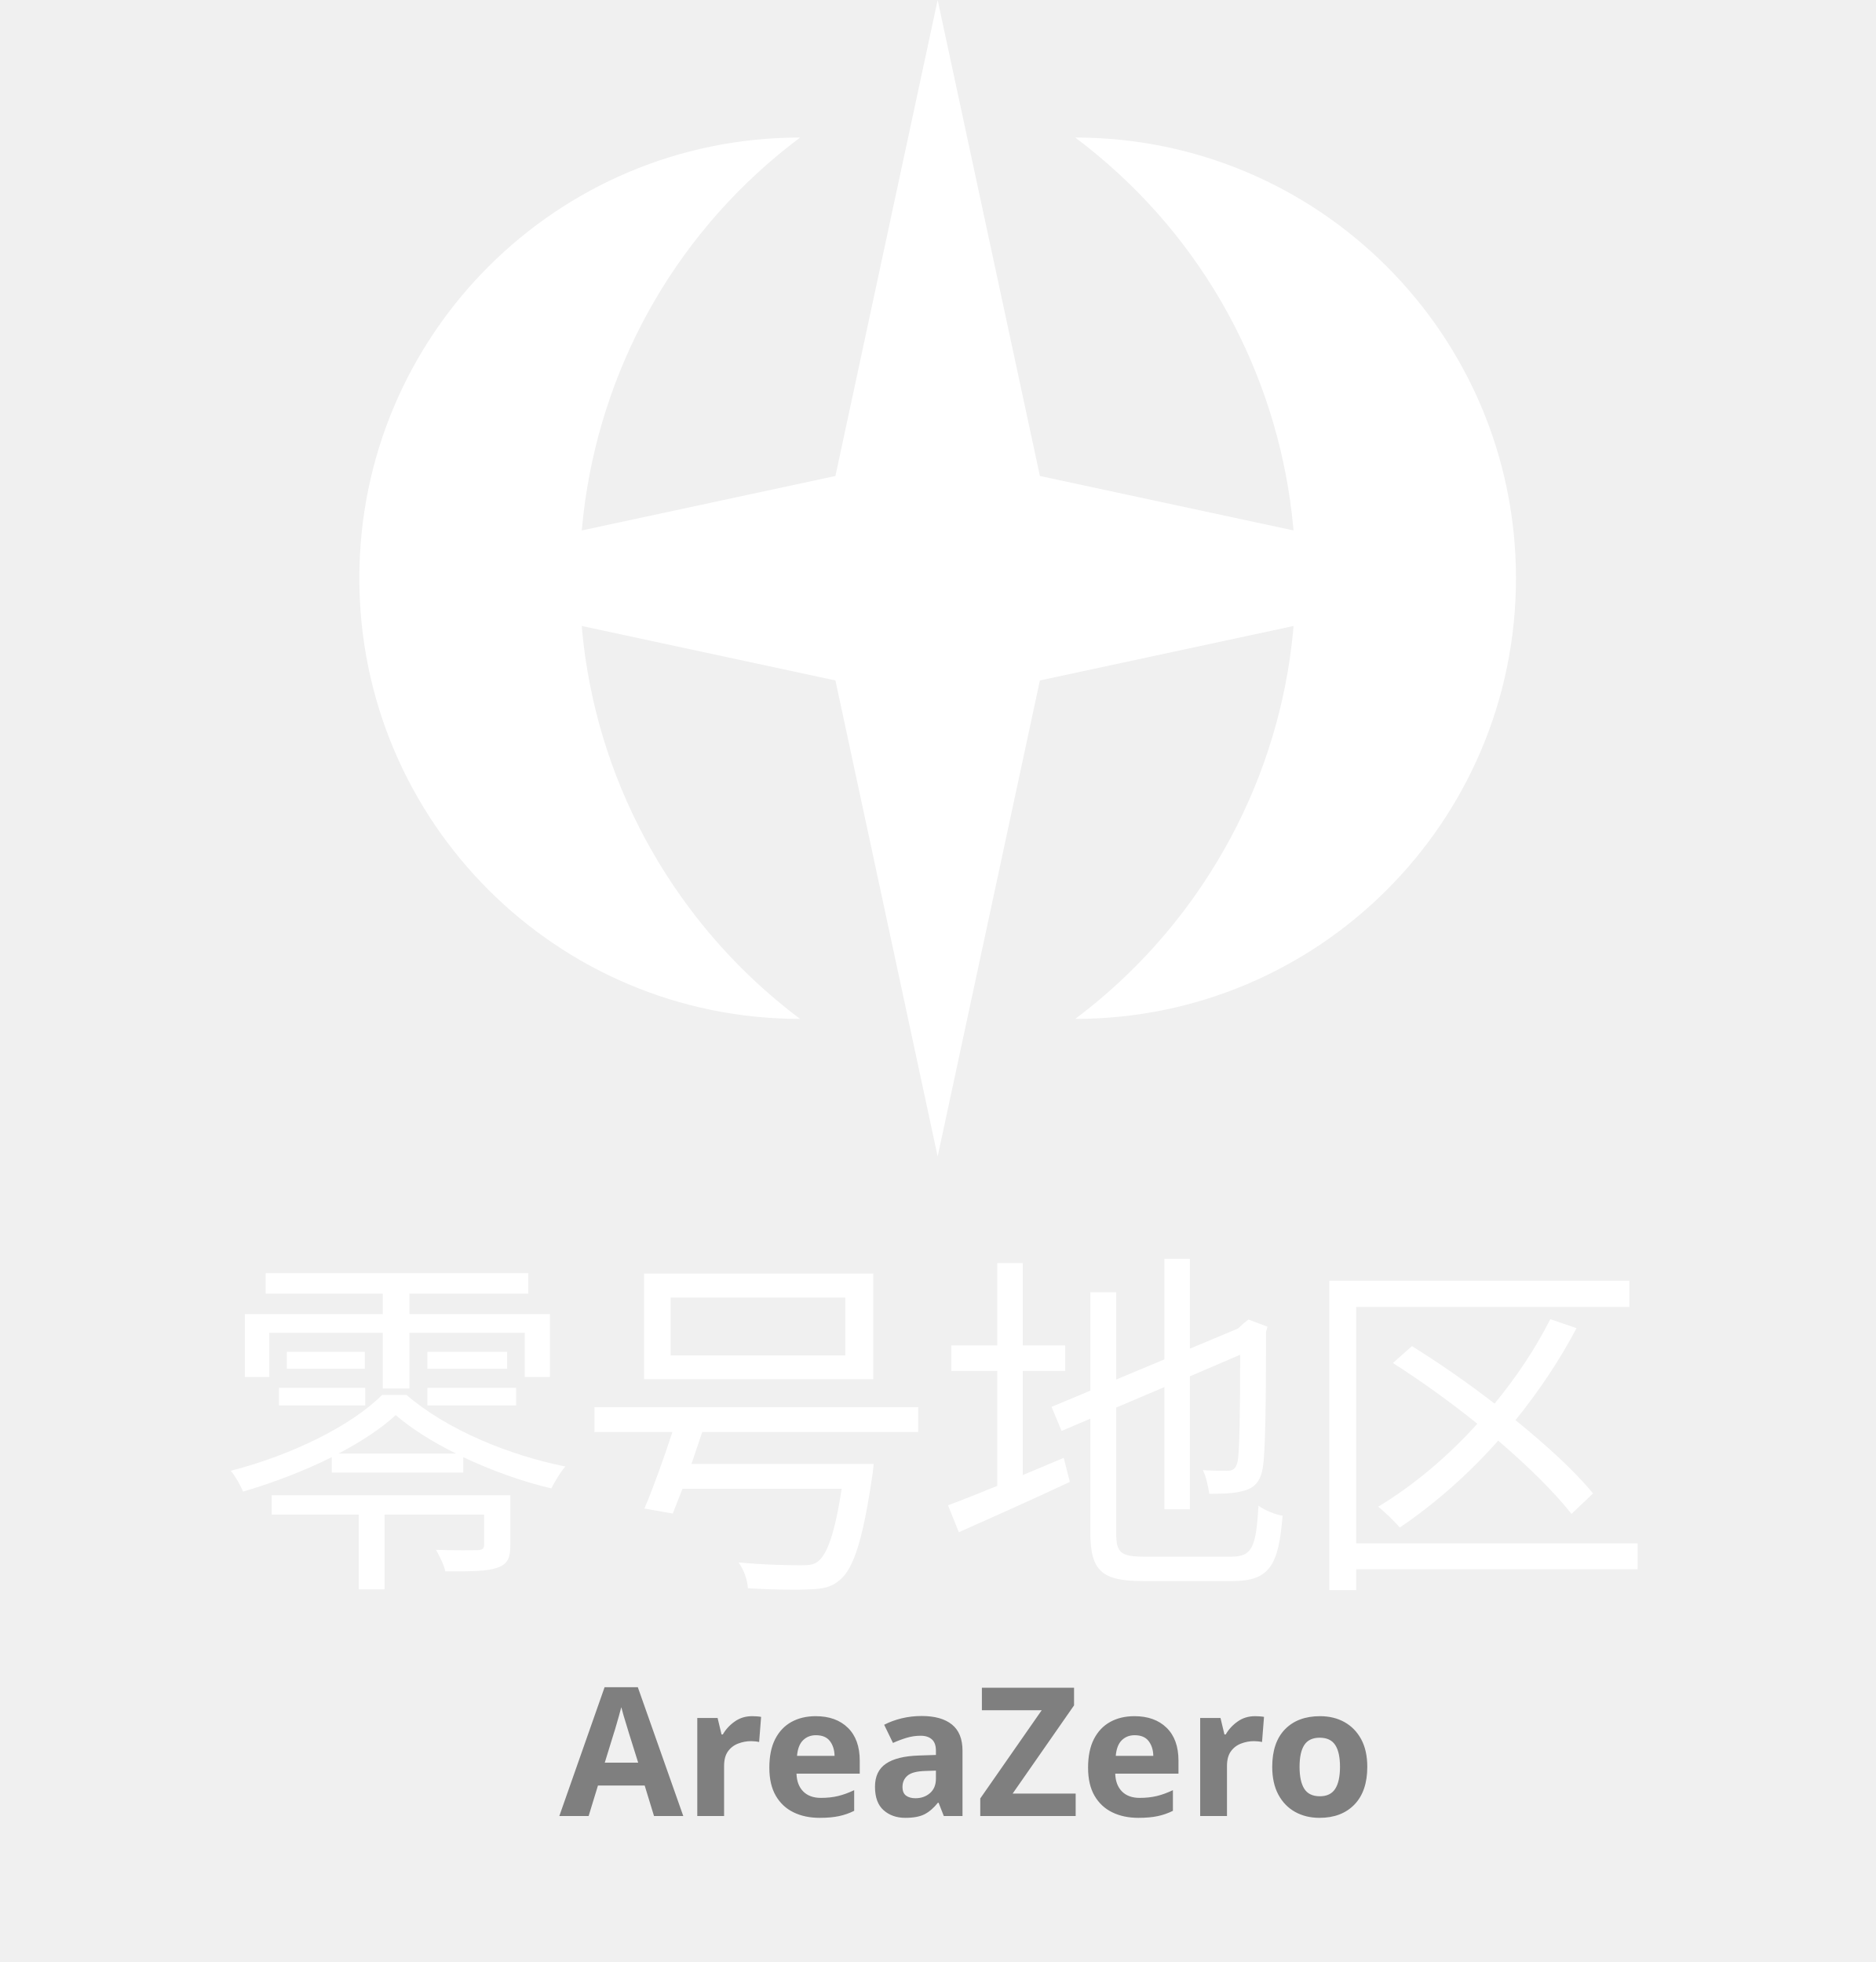
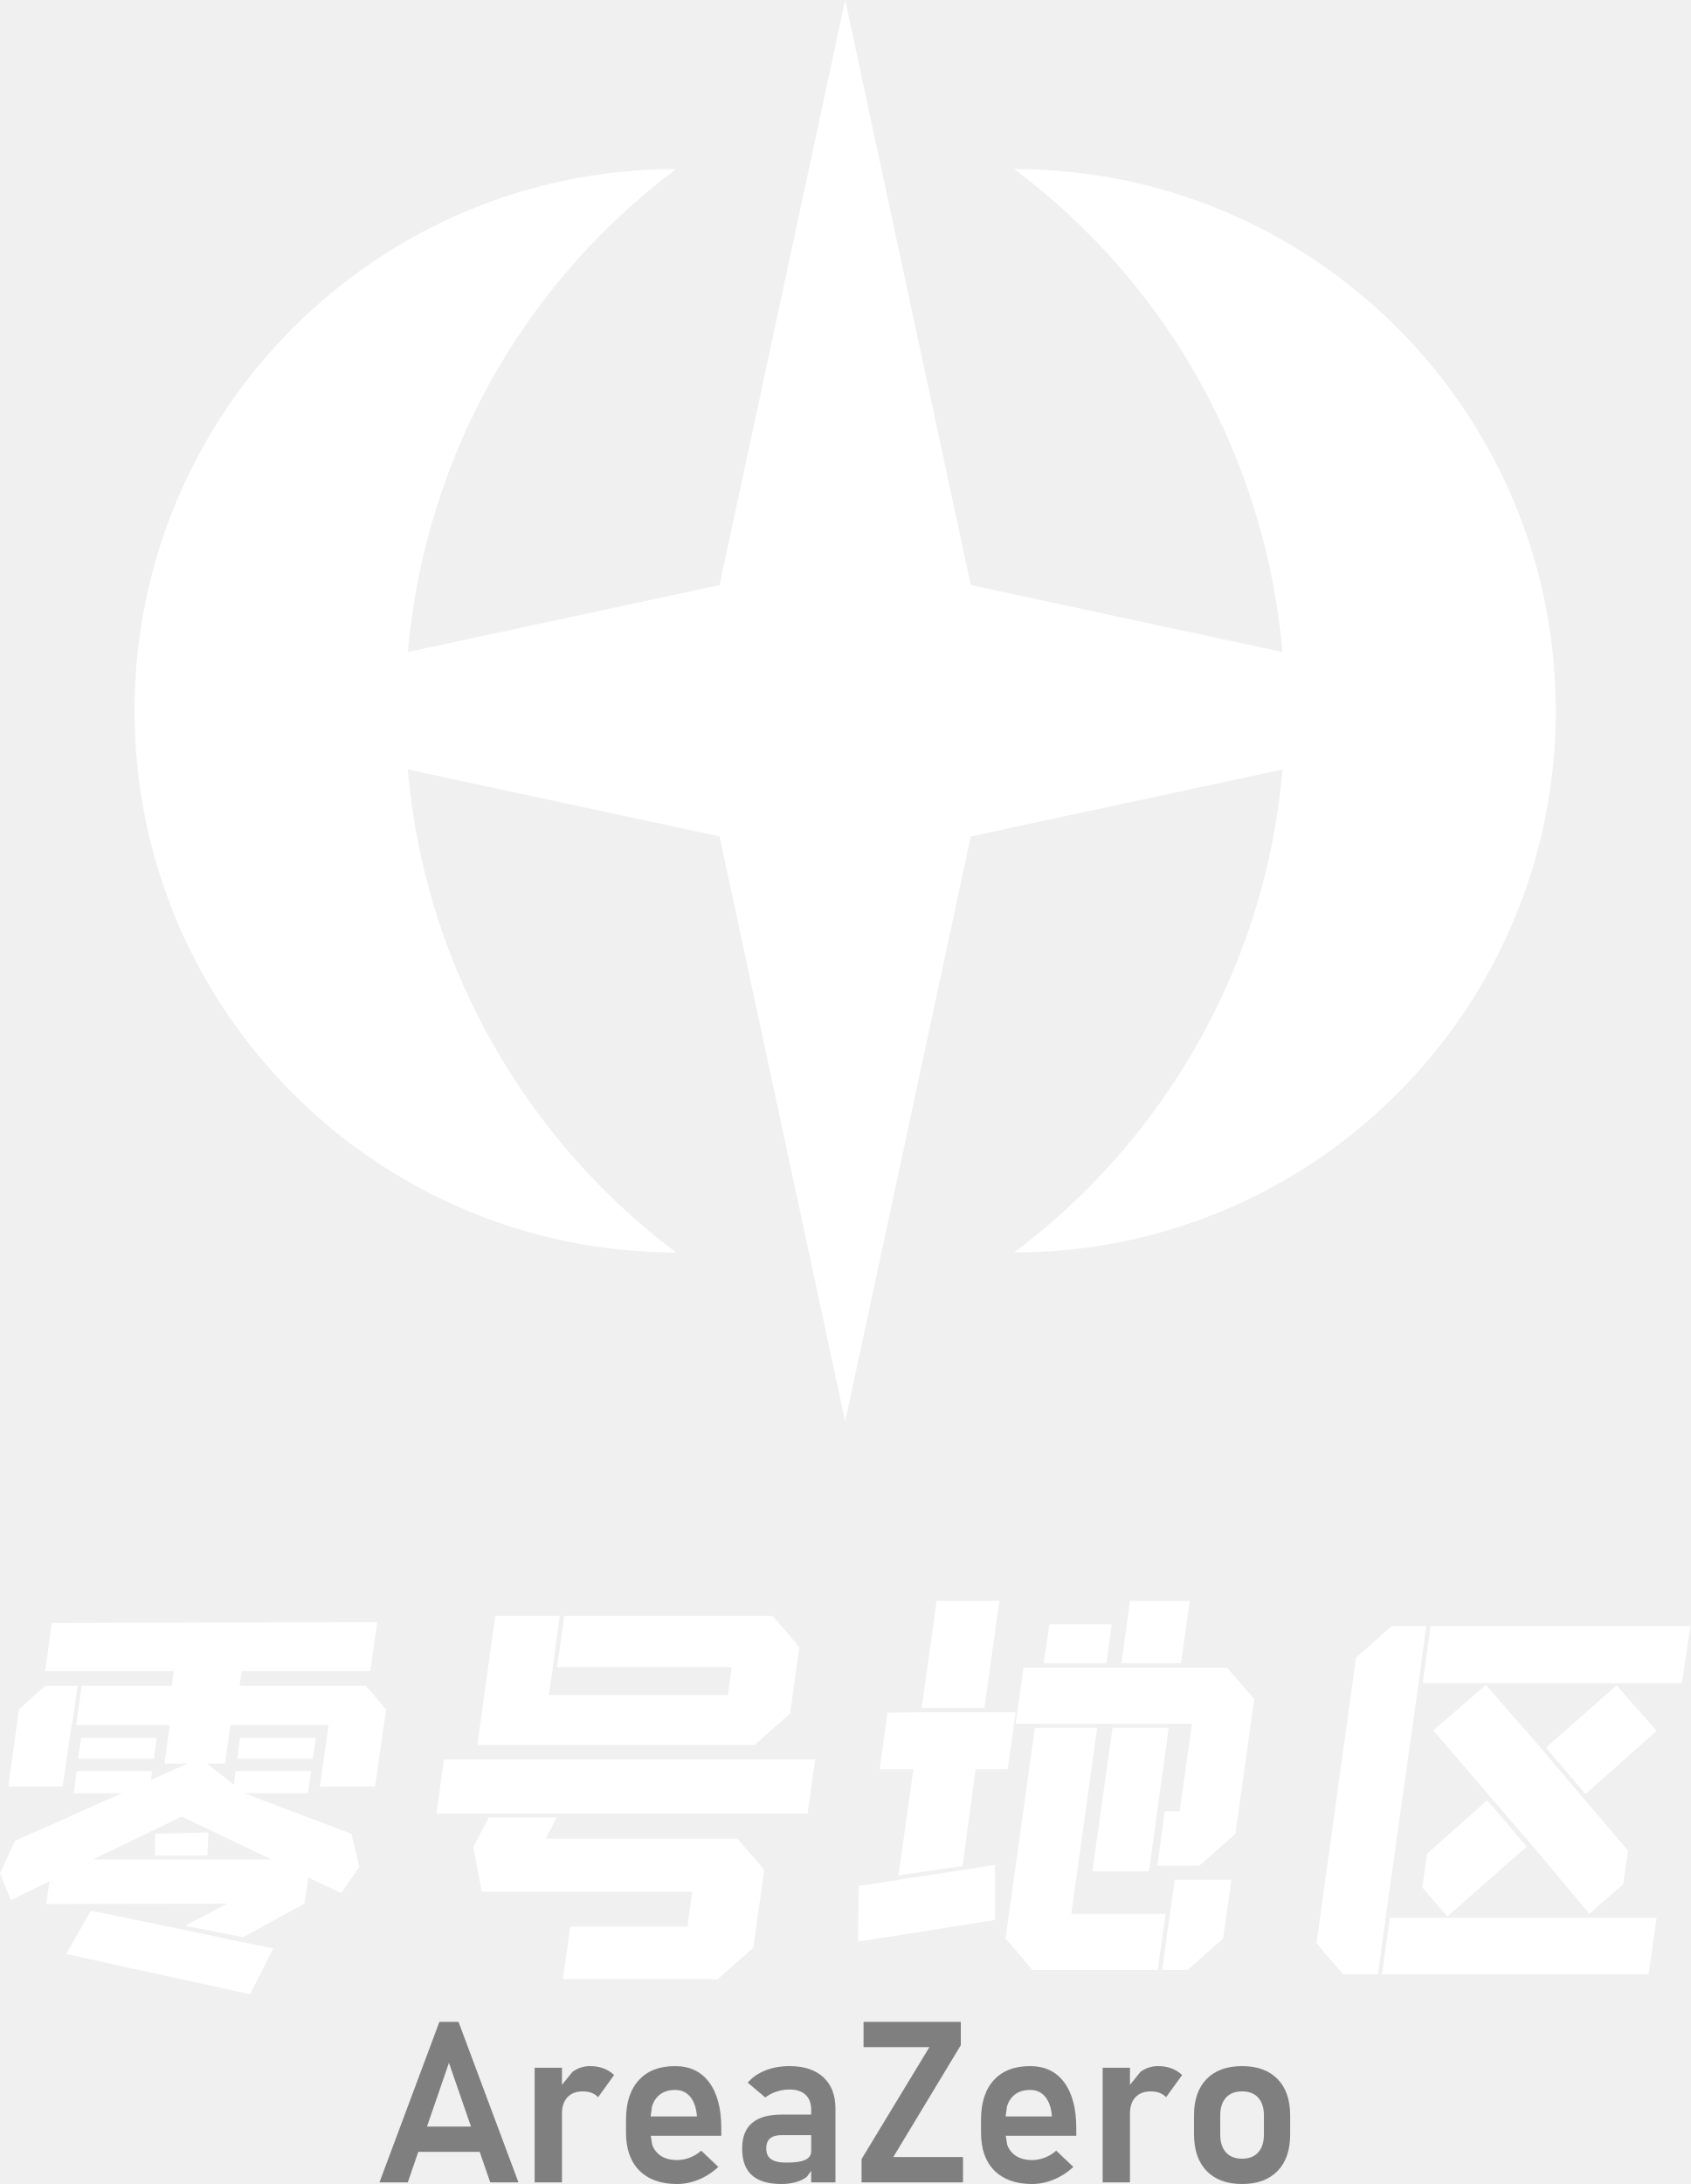
- <svg xmlns="http://www.w3.org/2000/svg" width="668" height="699" xml:space="preserve" overflow="hidden">
+ <svg xmlns="http://www.w3.org/2000/svg" width="490" height="633" xml:space="preserve" overflow="hidden">
  <defs>
    <clipPath id="clip0">
-       <rect x="648" y="534" width="668" height="699" />
+       <rect x="737" y="534" width="490" height="633" />
    </clipPath>
  </defs>
-   <g clip-path="url(#clip0)" transform="translate(-648 -534)">
+   <g clip-path="url(#clip0)" transform="translate(-737 -534)">
    <path d="M776 740 945.584 703.584 982 534 1018.42 703.584 1188 740 1018.42 776.416 982 946 945.584 776.416Z" fill="#FFFFFF" fill-rule="evenodd" />
    <path d="M933 897C846.291 897 776 826.709 776 740 776 653.291 846.291 583 933 583 846.291 648.031 828.718 771.041 893.75 857.75 904.908 872.627 918.123 885.842 933 897Z" fill="#FFFFFF" fill-rule="evenodd" />
    <path d="M157 314C70.291 314 0 243.709 0 157-1.99882e-14 70.291 70.291-1.99882e-14 157-3.99764e-14 70.291 65.031 52.718 188.041 117.75 274.75 128.908 289.627 142.123 302.842 157 314Z" fill="#FFFFFF" fill-rule="evenodd" transform="matrix(-1 0 0 1 1188 583)" />
-     <text fill="#FFFFFF" font-family="zihun152hao-jijiachaojihei,zihun152hao-jijiachaojihei_MSFontService,sans-serif" font-weight="400" font-size="128" transform="matrix(1 0 0 1 725.476 1090)">零号地区</text>
-     <text fill="#7F7F7F" font-family="Bahnschrift SemiBold,Bahnschrift SemiBold_MSFontService,sans-serif" font-weight="600" font-size="64" transform="matrix(1 0 0 1 847.232 1181)">AreaZero</text>
+     <path d="M1139.89 1089.84 1217.21 1089.84 1214.92 1106.24 1137.6 1106.24ZM763.325 1087.79 788.887 1093.04 789.014 1093.04 805.801 1096.63 816.229 1098.68 809.489 1112 756.203 1100.34ZM1077.57 1078.82 1093.98 1078.82 1091.56 1095.86C1091.9 1095.6 1090.92 1096.46 1088.63 1098.42L1081.26 1104.95 1073.88 1104.95 1076.17 1088.56ZM1025.43 1074.47 1025.43 1090.48 985.751 1096.76 985.879 1080.62 991.983 1079.72 995.162 1079.21 997.324 1078.95 997.324 1078.82 1017.54 1075.75ZM797.407 1065.12 797.153 1071.78 781.892 1071.78 782.02 1065.5ZM878.672 1060.76 898.383 1060.76 895.204 1066.91 950.779 1066.91 953.831 1070.5C955.103 1071.86 956.671 1073.7 958.536 1076.01L955.357 1098.55C952.305 1101.2 948.871 1104.23 945.056 1107.64L900.164 1107.64 902.326 1092.4 936.281 1092.4 937.68 1082.28 876.637 1082.28 874.22 1069.35ZM789.65 1060.51 763.961 1072.93 815.72 1072.93ZM1168.12 1055.77 1179.56 1069.22 1156.55 1089.46 1149.3 1081 1150.7 1071.27ZM865.7 1043.98 973.289 1043.98 971.126 1059.61 863.538 1059.61ZM806.564 1037.71 828.565 1037.71 827.675 1043.73 805.801 1043.73ZM760.527 1037.71 782.401 1037.71 781.638 1043.73 759.637 1043.73ZM1059.51 1034.76 1075.79 1034.76 1070.07 1076.39 1053.66 1076.39ZM1037 1034.76 1055.06 1034.76 1047.56 1088.69 1074.9 1088.69 1072.61 1104.95 1036.24 1104.95C1033.1 1101.11 1030.52 1098.08 1028.48 1095.86ZM1004.06 1030.28 1031.41 1030.28 1029.12 1046.8 1019.83 1046.8 1016.02 1074.85 997.451 1077.54 1001.78 1046.8 991.983 1046.8 994.272 1030.41ZM750.226 1022.59 759.51 1022.59 757.857 1033.99 757.729 1033.99 755.186 1051.8 739.416 1051.8 742.468 1029.51C744.673 1027.38 747.259 1025.07 750.226 1022.59ZM1205.63 1022.47 1217.21 1035.66 1196.61 1053.98 1185.16 1040.53ZM1167.74 1022.34 1182.23 1038.99 1208.94 1070.37C1208.35 1074.64 1207.88 1077.89 1207.54 1080.11L1197.75 1088.69 1181.98 1069.86 1152.48 1035.53ZM1033.7 1017.34 1092.7 1017.34 1100.59 1026.44 1095.12 1065.5 1088.63 1071.27 1084.69 1074.73 1072.48 1074.73 1074.65 1058.97 1078.97 1058.97 1082.53 1033.61 1031.41 1033.61ZM1151.71 1005.3 1227 1005.3 1224.58 1021.82 1149.42 1021.82ZM1140.39 1005.3 1150.44 1005.3 1148.15 1022.34 1139 1087.53 1136.45 1106.24 1126.41 1106.24C1122.68 1102.05 1120.09 1099.02 1118.65 1097.14L1130.09 1014.4C1133.15 1011.75 1136.58 1008.72 1140.39 1005.3ZM1041.2 1004.79 1059.26 1004.79 1057.73 1016.06 1039.55 1016.06ZM846.369 1004.15 844.335 1018.37 807.073 1018.37 806.437 1022.59 843.063 1022.59 846.369 1026.44 848.913 1029.51 845.733 1051.8 829.71 1051.8 832.253 1033.99 803.766 1033.99 802.24 1045.14 797.026 1045.14 804.784 1051.29 805.292 1047.31 827.166 1047.31 826.276 1053.72 807.708 1053.72 838.866 1065.5C839.375 1067.55 839.587 1068.45 839.502 1068.19 840.18 1071.1 840.731 1073.4 841.155 1075.11L835.941 1082.67 826.403 1078.18 825.258 1085.74 807.454 1095.48 790.667 1092.15 802.876 1085.74 750.353 1085.87 751.371 1079.21 740.179 1084.72 737 1077.03 741.324 1067.55 772.354 1053.72 758.365 1053.72 759.255 1047.31 781.129 1047.31 780.748 1049.88 791.43 1045.14 784.69 1045.14 786.216 1033.99 759.128 1033.99 760.654 1022.59 786.852 1022.59 787.361 1018.37 750.099 1018.37 752.006 1004.4ZM880.579 1002.36 899.273 1002.36 897.239 1017.21 896.984 1019.39 896.094 1025.28 947.981 1025.28 949.125 1017.21 898.51 1017.21 900.545 1002.36 960.952 1002.36 964.895 1006.84 968.71 1011.45 966.039 1030.66C962.987 1033.31 959.554 1036.34 955.739 1039.76L875.365 1039.76ZM1064.6 998 1081.89 998 1079.35 1016.06 1062.06 1016.06ZM1008.52 998 1026.7 998 1022.38 1029 1004.19 1029Z" fill="#FFFFFF" fill-rule="evenodd" />
+     <path d="M963.624 1152.83C962.118 1152.83 960.988 1153.15 960.235 1153.79 959.482 1154.43 959.116 1155.41 959.137 1156.73 959.116 1158.12 959.593 1159.15 960.569 1159.82 961.545 1160.49 963.019 1160.81 964.993 1160.79 967.39 1160.81 969.183 1160.56 970.371 1160.03 971.559 1159.49 972.153 1158.65 972.153 1157.5L972.153 1152.83ZM1097.06 1140.16C1095.05 1140.16 1093.49 1140.76 1092.38 1141.98 1091.28 1143.2 1090.73 1144.91 1090.73 1147.13L1090.73 1152.63C1090.73 1154.87 1091.28 1156.61 1092.38 1157.83 1093.49 1159.06 1095.05 1159.67 1097.06 1159.67 1099.08 1159.67 1100.64 1159.06 1101.74 1157.83 1102.84 1156.61 1103.39 1154.87 1103.39 1152.63L1103.39 1147.13C1103.39 1144.91 1102.84 1143.2 1101.74 1141.98 1100.64 1140.76 1099.08 1140.16 1097.06 1140.16ZM1035.6 1139.74C1033.33 1139.74 1031.57 1140.46 1030.32 1141.9 1029.69 1142.62 1029.22 1143.49 1028.91 1144.51L1028.52 1147.42 1041.94 1147.42 1041.9 1147.04C1041.69 1144.75 1041.04 1142.97 1039.96 1141.68 1038.88 1140.39 1037.43 1139.74 1035.6 1139.74ZM932.695 1139.74C930.425 1139.74 928.664 1140.46 927.412 1141.9 926.786 1142.62 926.317 1143.49 926.004 1144.51L925.616 1147.42 939.028 1147.42 938.996 1147.04C938.784 1144.75 938.137 1142.97 937.055 1141.68 935.973 1140.39 934.519 1139.74 932.695 1139.74ZM1097.06 1132.83C1101.47 1132.83 1104.9 1134.08 1107.34 1136.57 1109.78 1139.07 1111 1142.59 1111 1147.13L1111 1152.63C1111 1157.2 1109.78 1160.73 1107.34 1163.24 1104.9 1165.75 1101.47 1167 1097.06 1167 1092.65 1167 1089.22 1165.74 1086.78 1163.21 1084.34 1160.68 1083.12 1157.12 1083.12 1152.54L1083.12 1147.13C1083.12 1142.59 1084.34 1139.07 1086.78 1136.57 1089.22 1134.08 1092.65 1132.83 1097.06 1132.83ZM1072.71 1132.83C1074.13 1132.83 1075.42 1133.05 1076.59 1133.49 1077.76 1133.92 1078.78 1134.57 1079.68 1135.42L1075.03 1141.85C1074.52 1141.3 1073.89 1140.88 1073.15 1140.59 1072.41 1140.3 1071.55 1140.16 1070.57 1140.16 1068.66 1140.16 1067.18 1140.73 1066.13 1141.87 1065.08 1143.01 1064.56 1144.59 1064.56 1146.62L1064.56 1166.52 1056.64 1166.52 1056.64 1133.31 1064.56 1133.31 1064.56 1138.27 1067.61 1134.49C1069.14 1133.38 1070.84 1132.83 1072.71 1132.83ZM1035.6 1132.83C1039.87 1132.83 1043.17 1134.4 1045.5 1137.55 1047.83 1140.69 1049 1145.13 1049 1150.84L1049 1153.02 1028.56 1153.02 1028.95 1155.57C1029.29 1156.53 1029.8 1157.35 1030.48 1158.03 1031.84 1159.38 1033.74 1160.06 1036.18 1160.06 1037.43 1160.06 1038.66 1159.82 1039.88 1159.35 1041.1 1158.88 1042.2 1158.21 1043.18 1157.34L1048.14 1162.04C1046.47 1163.62 1044.58 1164.84 1042.49 1165.7 1040.4 1166.57 1038.3 1167 1036.18 1167 1031.49 1167 1027.85 1165.7 1025.26 1163.11 1022.67 1160.52 1021.38 1156.86 1021.38 1152.12L1021.38 1148.38C1021.38 1143.43 1022.62 1139.6 1025.1 1136.89 1027.58 1134.18 1031.08 1132.83 1035.6 1132.83ZM965.852 1132.83C970.074 1132.83 973.352 1133.91 975.685 1136.06 978.019 1138.22 979.186 1141.25 979.186 1145.18L979.186 1166.52 972.153 1166.52 972.153 1163.19 970.896 1164.92C969.973 1165.62 968.875 1166.15 967.602 1166.49 966.329 1166.83 964.961 1167 963.497 1167 959.721 1167 956.883 1166.16 954.984 1164.47 953.085 1162.79 952.136 1160.21 952.136 1156.73 952.136 1153.42 953.091 1150.95 955 1149.32 956.909 1147.69 959.774 1146.88 963.592 1146.88L972.153 1146.88 972.153 1145.47C972.153 1143.61 971.612 1142.17 970.53 1141.15 969.448 1140.12 967.899 1139.61 965.884 1139.61 964.632 1139.61 963.385 1139.81 962.144 1140.2 960.903 1140.6 959.805 1141.17 958.851 1141.92L953.759 1137.63C955.053 1136.11 956.75 1134.94 958.851 1134.09 960.951 1133.25 963.285 1132.83 965.852 1132.83ZM932.695 1132.83C936.959 1132.83 940.258 1134.4 942.592 1137.55 944.926 1140.69 946.092 1145.13 946.092 1150.84L946.092 1153.02 925.652 1153.02 926.043 1155.57C926.383 1156.53 926.892 1157.35 927.571 1158.03 928.929 1159.38 930.828 1160.06 933.268 1160.06 934.519 1160.06 935.755 1159.82 936.975 1159.35 938.195 1158.88 939.293 1158.21 940.269 1157.34L945.234 1162.04C943.557 1163.62 941.674 1164.84 939.584 1165.7 937.495 1166.57 935.389 1167 933.268 1167 928.579 1167 924.94 1165.7 922.352 1163.11 919.764 1160.52 918.47 1156.86 918.47 1152.12L918.47 1148.38C918.47 1143.43 919.711 1139.6 922.193 1136.89 924.675 1134.18 928.176 1132.83 932.695 1132.83ZM908.053 1132.83C909.474 1132.83 910.769 1133.05 911.936 1133.49 913.102 1133.92 914.131 1134.57 915.023 1135.42L910.376 1141.85C909.867 1141.3 909.241 1140.88 908.499 1140.59 907.756 1140.3 906.897 1140.16 905.921 1140.16 904.012 1140.16 902.532 1140.73 901.482 1141.87 900.432 1143.01 899.906 1144.59 899.906 1146.62L899.906 1166.52 891.982 1166.52 891.982 1133.31 899.906 1133.31 899.906 1138.27 902.961 1134.49C904.489 1133.38 906.186 1132.83 908.053 1132.83ZM867.144 1131.87 860.775 1150.36 873.531 1150.36ZM987.33 1120 1015.53 1120 1015.53 1126.75 995.954 1159.19 1016.16 1159.19 1016.16 1166.52 986.757 1166.52 986.757 1159.77 1006.42 1127.33 987.33 1127.33ZM864.376 1120 869.913 1120 887.289 1166.52 879.11 1166.52 876.061 1157.69 858.252 1157.69 855.211 1166.52 847 1166.52Z" fill="#7F7F7F" fill-rule="evenodd" />
  </g>
</svg>
